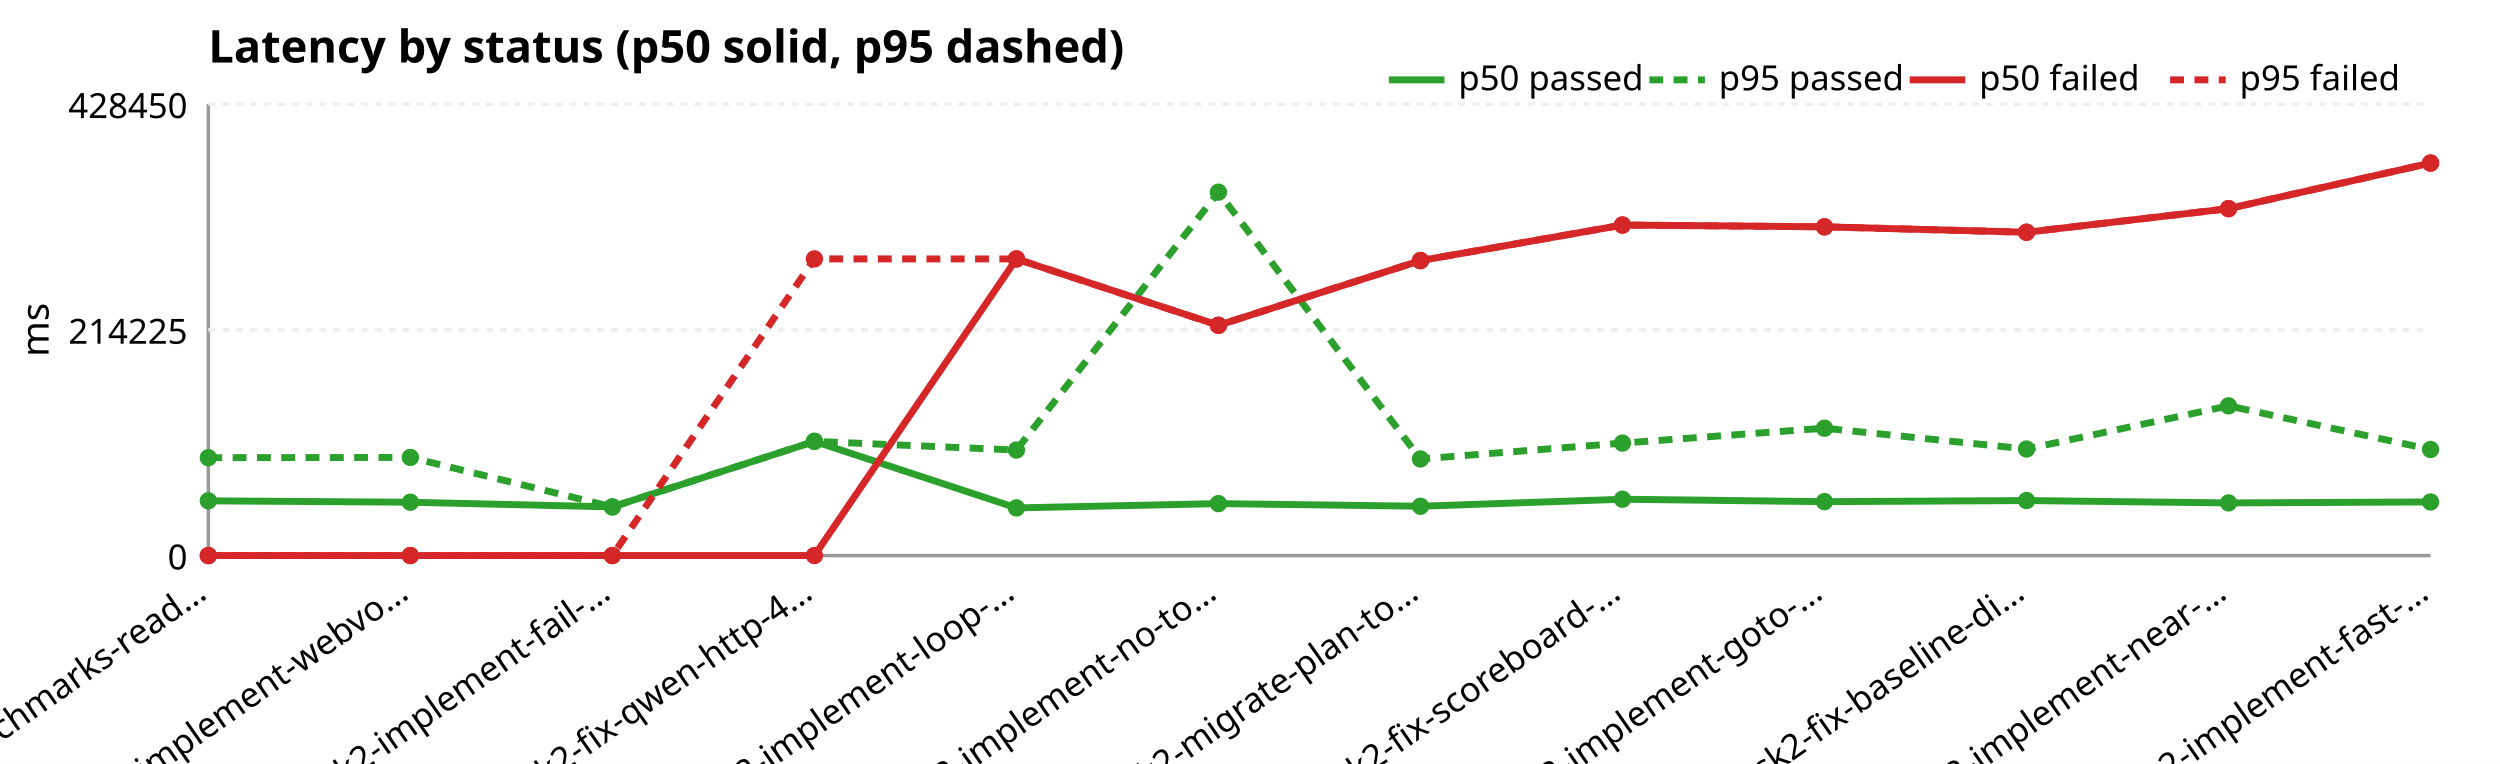
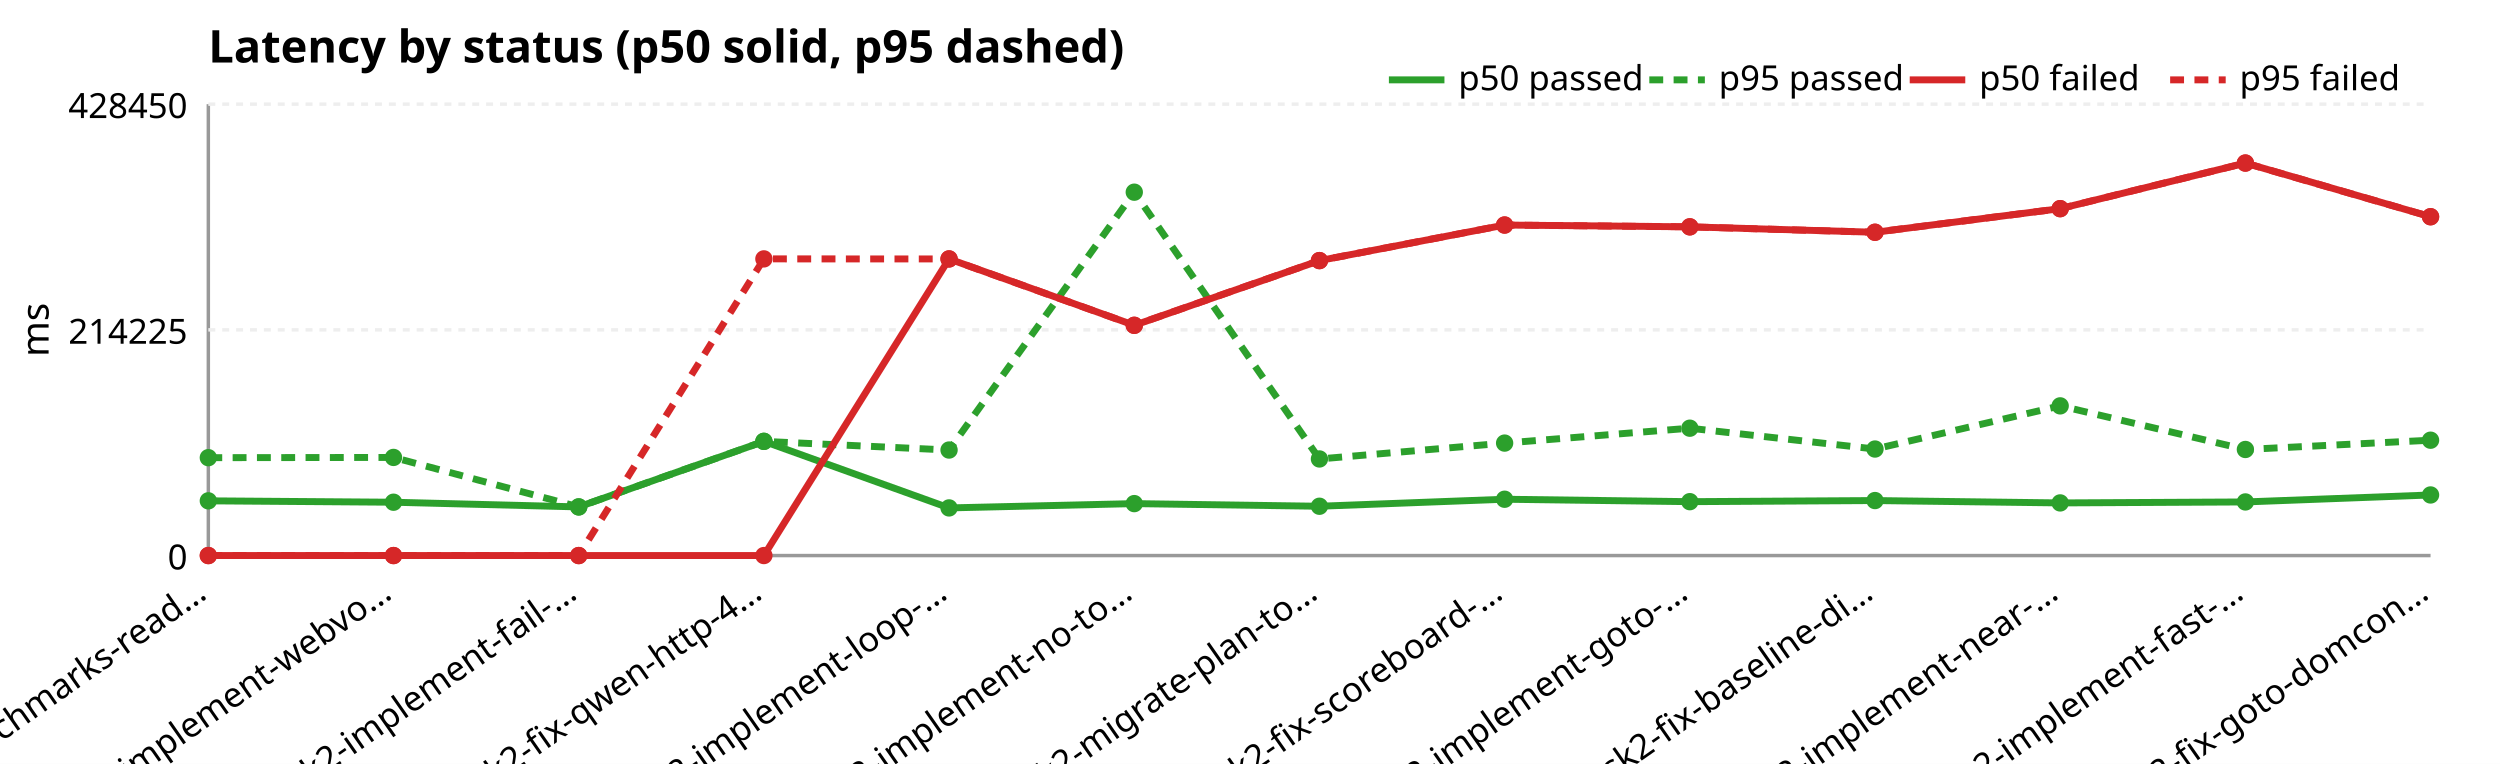
<svg xmlns="http://www.w3.org/2000/svg" viewBox="0 0 720 220" width="720" height="220" font-family="sans-serif">
  <rect width="100%" height="100%" fill="#fff" />
  <text x="60" y="18" font-size="13" font-weight="600">Latency by status (p50 solid, p95 dashed)</text>
  <line x1="60" y1="30" x2="60" y2="160" stroke="#999" />
  <line x1="60" y1="160" x2="700" y2="160" stroke="#999" />
  <text x="54" y="164.0" font-size="10" text-anchor="end" fill="#000">0</text>
  <text x="54" y="99.0" font-size="10" text-anchor="end" fill="#000">214225</text>
  <line x1="60" y1="95.0" x2="700" y2="95.0" stroke="#eee" stroke-dasharray="2,2" />
  <text x="54" y="34.0" font-size="10" text-anchor="end" fill="#000">428450</text>
  <line x1="60" y1="30.0" x2="700" y2="30.0" stroke="#eee" stroke-dasharray="2,2" />
  <text x="14" y="95.0" font-size="11" fill="#000" transform="rotate(-90 14 95.0)" text-anchor="middle">ms</text>
-   <polyline points="60.00,144.24 118.18,144.64 176.36,145.99 234.55,127.11 292.73,146.28 350.91,145.04 409.09,145.80 467.27,143.78 525.45,144.48 583.64,144.16 641.82,144.84 700.00,144.56" fill="none" stroke="#2ca02c" stroke-width="2" />
+   <polyline points="60.00,144.24 113.33,144.64 166.67,145.99 220.00,127.11 273.33,146.28 326.67,145.04 380.00,145.80 433.33,143.78 486.67,144.48 540.00,144.16 593.33,144.84 646.67,144.56 700.00,142.55" fill="none" stroke="#2ca02c" stroke-width="2" />
  <circle cx="60.00" cy="144.24" r="2.5" fill="#2ca02c" />
-   <circle cx="118.18" cy="144.64" r="2.5" fill="#2ca02c" />
-   <circle cx="176.36" cy="145.99" r="2.5" fill="#2ca02c" />
-   <circle cx="234.55" cy="127.11" r="2.5" fill="#2ca02c" />
-   <circle cx="292.73" cy="146.28" r="2.5" fill="#2ca02c" />
-   <circle cx="350.91" cy="145.04" r="2.5" fill="#2ca02c" />
-   <circle cx="409.09" cy="145.80" r="2.5" fill="#2ca02c" />
-   <circle cx="467.27" cy="143.78" r="2.5" fill="#2ca02c" />
-   <circle cx="525.45" cy="144.48" r="2.5" fill="#2ca02c" />
-   <circle cx="583.64" cy="144.16" r="2.5" fill="#2ca02c" />
-   <circle cx="641.82" cy="144.84" r="2.5" fill="#2ca02c" />
-   <circle cx="700.00" cy="144.56" r="2.5" fill="#2ca02c" />
-   <polyline points="60.00,131.81 118.18,131.74 176.36,145.99 234.55,127.11 292.73,129.61 350.91,55.35 409.09,132.18 467.27,127.61 525.45,123.32 583.64,129.32 641.82,116.89 700.00,129.45" fill="none" stroke="#2ca02c" stroke-width="2" stroke-dasharray="4,3" />
+   <circle cx="113.33" cy="144.64" r="2.5" fill="#2ca02c" />
+   <circle cx="166.67" cy="145.99" r="2.5" fill="#2ca02c" />
+   <circle cx="220.00" cy="127.11" r="2.5" fill="#2ca02c" />
+   <circle cx="273.33" cy="146.28" r="2.5" fill="#2ca02c" />
+   <circle cx="326.67" cy="145.04" r="2.5" fill="#2ca02c" />
+   <circle cx="380.00" cy="145.80" r="2.5" fill="#2ca02c" />
+   <circle cx="433.33" cy="143.78" r="2.5" fill="#2ca02c" />
+   <circle cx="486.67" cy="144.48" r="2.5" fill="#2ca02c" />
+   <circle cx="540.00" cy="144.16" r="2.5" fill="#2ca02c" />
+   <circle cx="593.33" cy="144.84" r="2.5" fill="#2ca02c" />
+   <circle cx="646.67" cy="144.56" r="2.5" fill="#2ca02c" />
+   <circle cx="700.00" cy="142.55" r="2.5" fill="#2ca02c" />
+   <polyline points="60.00,131.81 113.33,131.74 166.67,145.99 220.00,127.11 273.33,129.61 326.67,55.35 380.00,132.18 433.33,127.61 486.67,123.32 540.00,129.32 593.33,116.89 646.67,129.45 700.00,126.78" fill="none" stroke="#2ca02c" stroke-width="2" stroke-dasharray="4,3" />
  <circle cx="60.00" cy="131.81" r="2.5" fill="#2ca02c" />
-   <circle cx="118.18" cy="131.74" r="2.5" fill="#2ca02c" />
-   <circle cx="176.36" cy="145.99" r="2.5" fill="#2ca02c" />
-   <circle cx="234.55" cy="127.11" r="2.5" fill="#2ca02c" />
-   <circle cx="292.73" cy="129.61" r="2.5" fill="#2ca02c" />
-   <circle cx="350.91" cy="55.35" r="2.5" fill="#2ca02c" />
-   <circle cx="409.09" cy="132.18" r="2.5" fill="#2ca02c" />
-   <circle cx="467.27" cy="127.61" r="2.5" fill="#2ca02c" />
-   <circle cx="525.45" cy="123.32" r="2.5" fill="#2ca02c" />
-   <circle cx="583.64" cy="129.32" r="2.5" fill="#2ca02c" />
-   <circle cx="641.82" cy="116.89" r="2.5" fill="#2ca02c" />
-   <circle cx="700.00" cy="129.45" r="2.5" fill="#2ca02c" />
-   <polyline points="60.00,160.00 118.18,160.00 176.36,160.00 234.55,160.00 292.73,74.57 350.91,93.69 409.09,75.05 467.27,64.81 525.45,65.33 583.64,66.89 641.82,60.09 700.00,46.96" fill="none" stroke="#d62728" stroke-width="2" />
+   <circle cx="113.33" cy="131.74" r="2.5" fill="#2ca02c" />
+   <circle cx="166.67" cy="145.99" r="2.5" fill="#2ca02c" />
+   <circle cx="220.00" cy="127.11" r="2.5" fill="#2ca02c" />
+   <circle cx="273.33" cy="129.61" r="2.5" fill="#2ca02c" />
+   <circle cx="326.67" cy="55.35" r="2.5" fill="#2ca02c" />
+   <circle cx="380.00" cy="132.18" r="2.5" fill="#2ca02c" />
+   <circle cx="433.33" cy="127.61" r="2.5" fill="#2ca02c" />
+   <circle cx="486.67" cy="123.32" r="2.5" fill="#2ca02c" />
+   <circle cx="540.00" cy="129.32" r="2.5" fill="#2ca02c" />
+   <circle cx="593.33" cy="116.89" r="2.5" fill="#2ca02c" />
+   <circle cx="646.67" cy="129.45" r="2.5" fill="#2ca02c" />
+   <circle cx="700.00" cy="126.78" r="2.5" fill="#2ca02c" />
+   <polyline points="60.00,160.00 113.33,160.00 166.67,160.00 220.00,160.00 273.33,74.57 326.67,93.69 380.00,75.05 433.33,64.81 486.67,65.33 540.00,66.89 593.33,60.09 646.67,46.96 700.00,62.42" fill="none" stroke="#d62728" stroke-width="2" />
  <circle cx="60.00" cy="160.00" r="2.5" fill="#d62728" />
-   <circle cx="118.18" cy="160.00" r="2.5" fill="#d62728" />
-   <circle cx="176.36" cy="160.00" r="2.5" fill="#d62728" />
-   <circle cx="234.55" cy="160.00" r="2.5" fill="#d62728" />
-   <circle cx="292.73" cy="74.57" r="2.5" fill="#d62728" />
-   <circle cx="350.91" cy="93.69" r="2.5" fill="#d62728" />
-   <circle cx="409.09" cy="75.05" r="2.5" fill="#d62728" />
-   <circle cx="467.27" cy="64.81" r="2.5" fill="#d62728" />
-   <circle cx="525.45" cy="65.33" r="2.5" fill="#d62728" />
-   <circle cx="583.64" cy="66.89" r="2.5" fill="#d62728" />
-   <circle cx="641.82" cy="60.09" r="2.5" fill="#d62728" />
-   <circle cx="700.00" cy="46.96" r="2.5" fill="#d62728" />
-   <polyline points="60.00,160.00 118.18,160.00 176.36,160.00 234.55,74.56 292.73,74.57 350.91,93.69 409.09,75.05 467.27,64.81 525.45,65.33 583.64,66.89 641.82,60.09 700.00,46.96" fill="none" stroke="#d62728" stroke-width="2" stroke-dasharray="4,3" />
+   <circle cx="113.33" cy="160.00" r="2.5" fill="#d62728" />
+   <circle cx="166.67" cy="160.00" r="2.5" fill="#d62728" />
+   <circle cx="220.00" cy="160.00" r="2.5" fill="#d62728" />
+   <circle cx="273.33" cy="74.57" r="2.5" fill="#d62728" />
+   <circle cx="326.67" cy="93.69" r="2.5" fill="#d62728" />
+   <circle cx="380.00" cy="75.05" r="2.5" fill="#d62728" />
+   <circle cx="433.33" cy="64.81" r="2.5" fill="#d62728" />
+   <circle cx="486.67" cy="65.33" r="2.5" fill="#d62728" />
+   <circle cx="540.00" cy="66.89" r="2.5" fill="#d62728" />
+   <circle cx="593.33" cy="60.09" r="2.5" fill="#d62728" />
+   <circle cx="646.67" cy="46.96" r="2.5" fill="#d62728" />
+   <circle cx="700.00" cy="62.42" r="2.5" fill="#d62728" />
+   <polyline points="60.00,160.00 113.33,160.00 166.67,160.00 220.00,74.56 273.33,74.57 326.67,93.69 380.00,75.05 433.33,64.81 486.67,65.33 540.00,66.89 593.33,60.09 646.67,46.96 700.00,62.42" fill="none" stroke="#d62728" stroke-width="2" stroke-dasharray="4,3" />
  <circle cx="60.00" cy="160.00" r="2.5" fill="#d62728" />
-   <circle cx="118.18" cy="160.00" r="2.5" fill="#d62728" />
-   <circle cx="176.36" cy="160.00" r="2.5" fill="#d62728" />
-   <circle cx="234.55" cy="74.56" r="2.5" fill="#d62728" />
-   <circle cx="292.73" cy="74.57" r="2.5" fill="#d62728" />
-   <circle cx="350.91" cy="93.69" r="2.5" fill="#d62728" />
-   <circle cx="409.09" cy="75.05" r="2.5" fill="#d62728" />
-   <circle cx="467.27" cy="64.81" r="2.5" fill="#d62728" />
-   <circle cx="525.45" cy="65.33" r="2.5" fill="#d62728" />
-   <circle cx="583.64" cy="66.89" r="2.5" fill="#d62728" />
-   <circle cx="641.82" cy="60.09" r="2.5" fill="#d62728" />
-   <circle cx="700.00" cy="46.96" r="2.5" fill="#d62728" />
+   <circle cx="113.33" cy="160.00" r="2.5" fill="#d62728" />
+   <circle cx="166.67" cy="160.00" r="2.5" fill="#d62728" />
+   <circle cx="220.00" cy="74.56" r="2.5" fill="#d62728" />
+   <circle cx="273.33" cy="74.57" r="2.5" fill="#d62728" />
+   <circle cx="326.67" cy="93.69" r="2.5" fill="#d62728" />
+   <circle cx="380.00" cy="75.05" r="2.5" fill="#d62728" />
+   <circle cx="433.33" cy="64.81" r="2.5" fill="#d62728" />
+   <circle cx="486.67" cy="65.33" r="2.5" fill="#d62728" />
+   <circle cx="540.00" cy="66.89" r="2.5" fill="#d62728" />
+   <circle cx="593.33" cy="60.09" r="2.5" fill="#d62728" />
+   <circle cx="646.67" cy="46.96" r="2.5" fill="#d62728" />
+   <circle cx="700.00" cy="62.42" r="2.5" fill="#d62728" />
  <line x1="400" y1="23" x2="416" y2="23" stroke="#2ca02c" stroke-width="2" />
  <text x="420" y="26" font-size="10" fill="#000">p50 passed</text>
  <line x1="475" y1="23" x2="491" y2="23" stroke="#2ca02c" stroke-width="2" stroke-dasharray="4,3" />
  <text x="495" y="26" font-size="10" fill="#000">p95 passed</text>
  <line x1="550" y1="23" x2="566" y2="23" stroke="#d62728" stroke-width="2" />
  <text x="570" y="26" font-size="10" fill="#000">p50 failed</text>
  <line x1="625" y1="23" x2="641" y2="23" stroke="#d62728" stroke-width="2" stroke-dasharray="4,3" />
  <text x="645" y="26" font-size="10" fill="#000">p95 failed</text>
  <text x="60.00" y="172" font-size="10" fill="#000" text-anchor="end" transform="rotate(-35 60.00 172)">task2-benchmarks-read…</text>
-   <text x="118.18" y="172" font-size="10" fill="#000" text-anchor="end" transform="rotate(-35 118.18 172)">task2-implement-webvo…</text>
-   <text x="176.36" y="172" font-size="10" fill="#000" text-anchor="end" transform="rotate(-35 176.36 172)">task2-implement-fail-…</text>
-   <text x="234.55" y="172" font-size="10" fill="#000" text-anchor="end" transform="rotate(-35 234.55 172)">task2-fix-qwen-http-4…</text>
-   <text x="292.73" y="172" font-size="10" fill="#000" text-anchor="end" transform="rotate(-35 292.73 172)">task2-implement-loop-…</text>
-   <text x="350.91" y="172" font-size="10" fill="#000" text-anchor="end" transform="rotate(-35 350.91 172)">task2-implement-no-to…</text>
-   <text x="409.09" y="172" font-size="10" fill="#000" text-anchor="end" transform="rotate(-35 409.09 172)">task2-migrate-plan-to…</text>
-   <text x="467.27" y="172" font-size="10" fill="#000" text-anchor="end" transform="rotate(-35 467.27 172)">task2-fix-scoreboard-…</text>
-   <text x="525.45" y="172" font-size="10" fill="#000" text-anchor="end" transform="rotate(-35 525.45 172)">task2-implement-goto-…</text>
-   <text x="583.64" y="172" font-size="10" fill="#000" text-anchor="end" transform="rotate(-35 583.64 172)">task2-fix-baseline-di…</text>
-   <text x="641.82" y="172" font-size="10" fill="#000" text-anchor="end" transform="rotate(-35 641.82 172)">task2-implement-near-…</text>
-   <text x="700.00" y="172" font-size="10" fill="#000" text-anchor="end" transform="rotate(-35 700.00 172)">task2-implement-fast-…</text>
+   <text x="113.33" y="172" font-size="10" fill="#000" text-anchor="end" transform="rotate(-35 113.33 172)">task2-implement-webvo…</text>
+   <text x="166.67" y="172" font-size="10" fill="#000" text-anchor="end" transform="rotate(-35 166.67 172)">task2-implement-fail-…</text>
+   <text x="220.00" y="172" font-size="10" fill="#000" text-anchor="end" transform="rotate(-35 220.00 172)">task2-fix-qwen-http-4…</text>
+   <text x="273.33" y="172" font-size="10" fill="#000" text-anchor="end" transform="rotate(-35 273.33 172)">task2-implement-loop-…</text>
+   <text x="326.67" y="172" font-size="10" fill="#000" text-anchor="end" transform="rotate(-35 326.67 172)">task2-implement-no-to…</text>
+   <text x="380.00" y="172" font-size="10" fill="#000" text-anchor="end" transform="rotate(-35 380.00 172)">task2-migrate-plan-to…</text>
+   <text x="433.33" y="172" font-size="10" fill="#000" text-anchor="end" transform="rotate(-35 433.33 172)">task2-fix-scoreboard-…</text>
+   <text x="486.67" y="172" font-size="10" fill="#000" text-anchor="end" transform="rotate(-35 486.67 172)">task2-implement-goto-…</text>
+   <text x="540.00" y="172" font-size="10" fill="#000" text-anchor="end" transform="rotate(-35 540.00 172)">task2-fix-baseline-di…</text>
+   <text x="593.33" y="172" font-size="10" fill="#000" text-anchor="end" transform="rotate(-35 593.33 172)">task2-implement-near-…</text>
+   <text x="646.67" y="172" font-size="10" fill="#000" text-anchor="end" transform="rotate(-35 646.67 172)">task2-implement-fast-…</text>
+   <text x="700.00" y="172" font-size="10" fill="#000" text-anchor="end" transform="rotate(-35 700.00 172)">task2-fix-goto-domcon…</text>
</svg>
